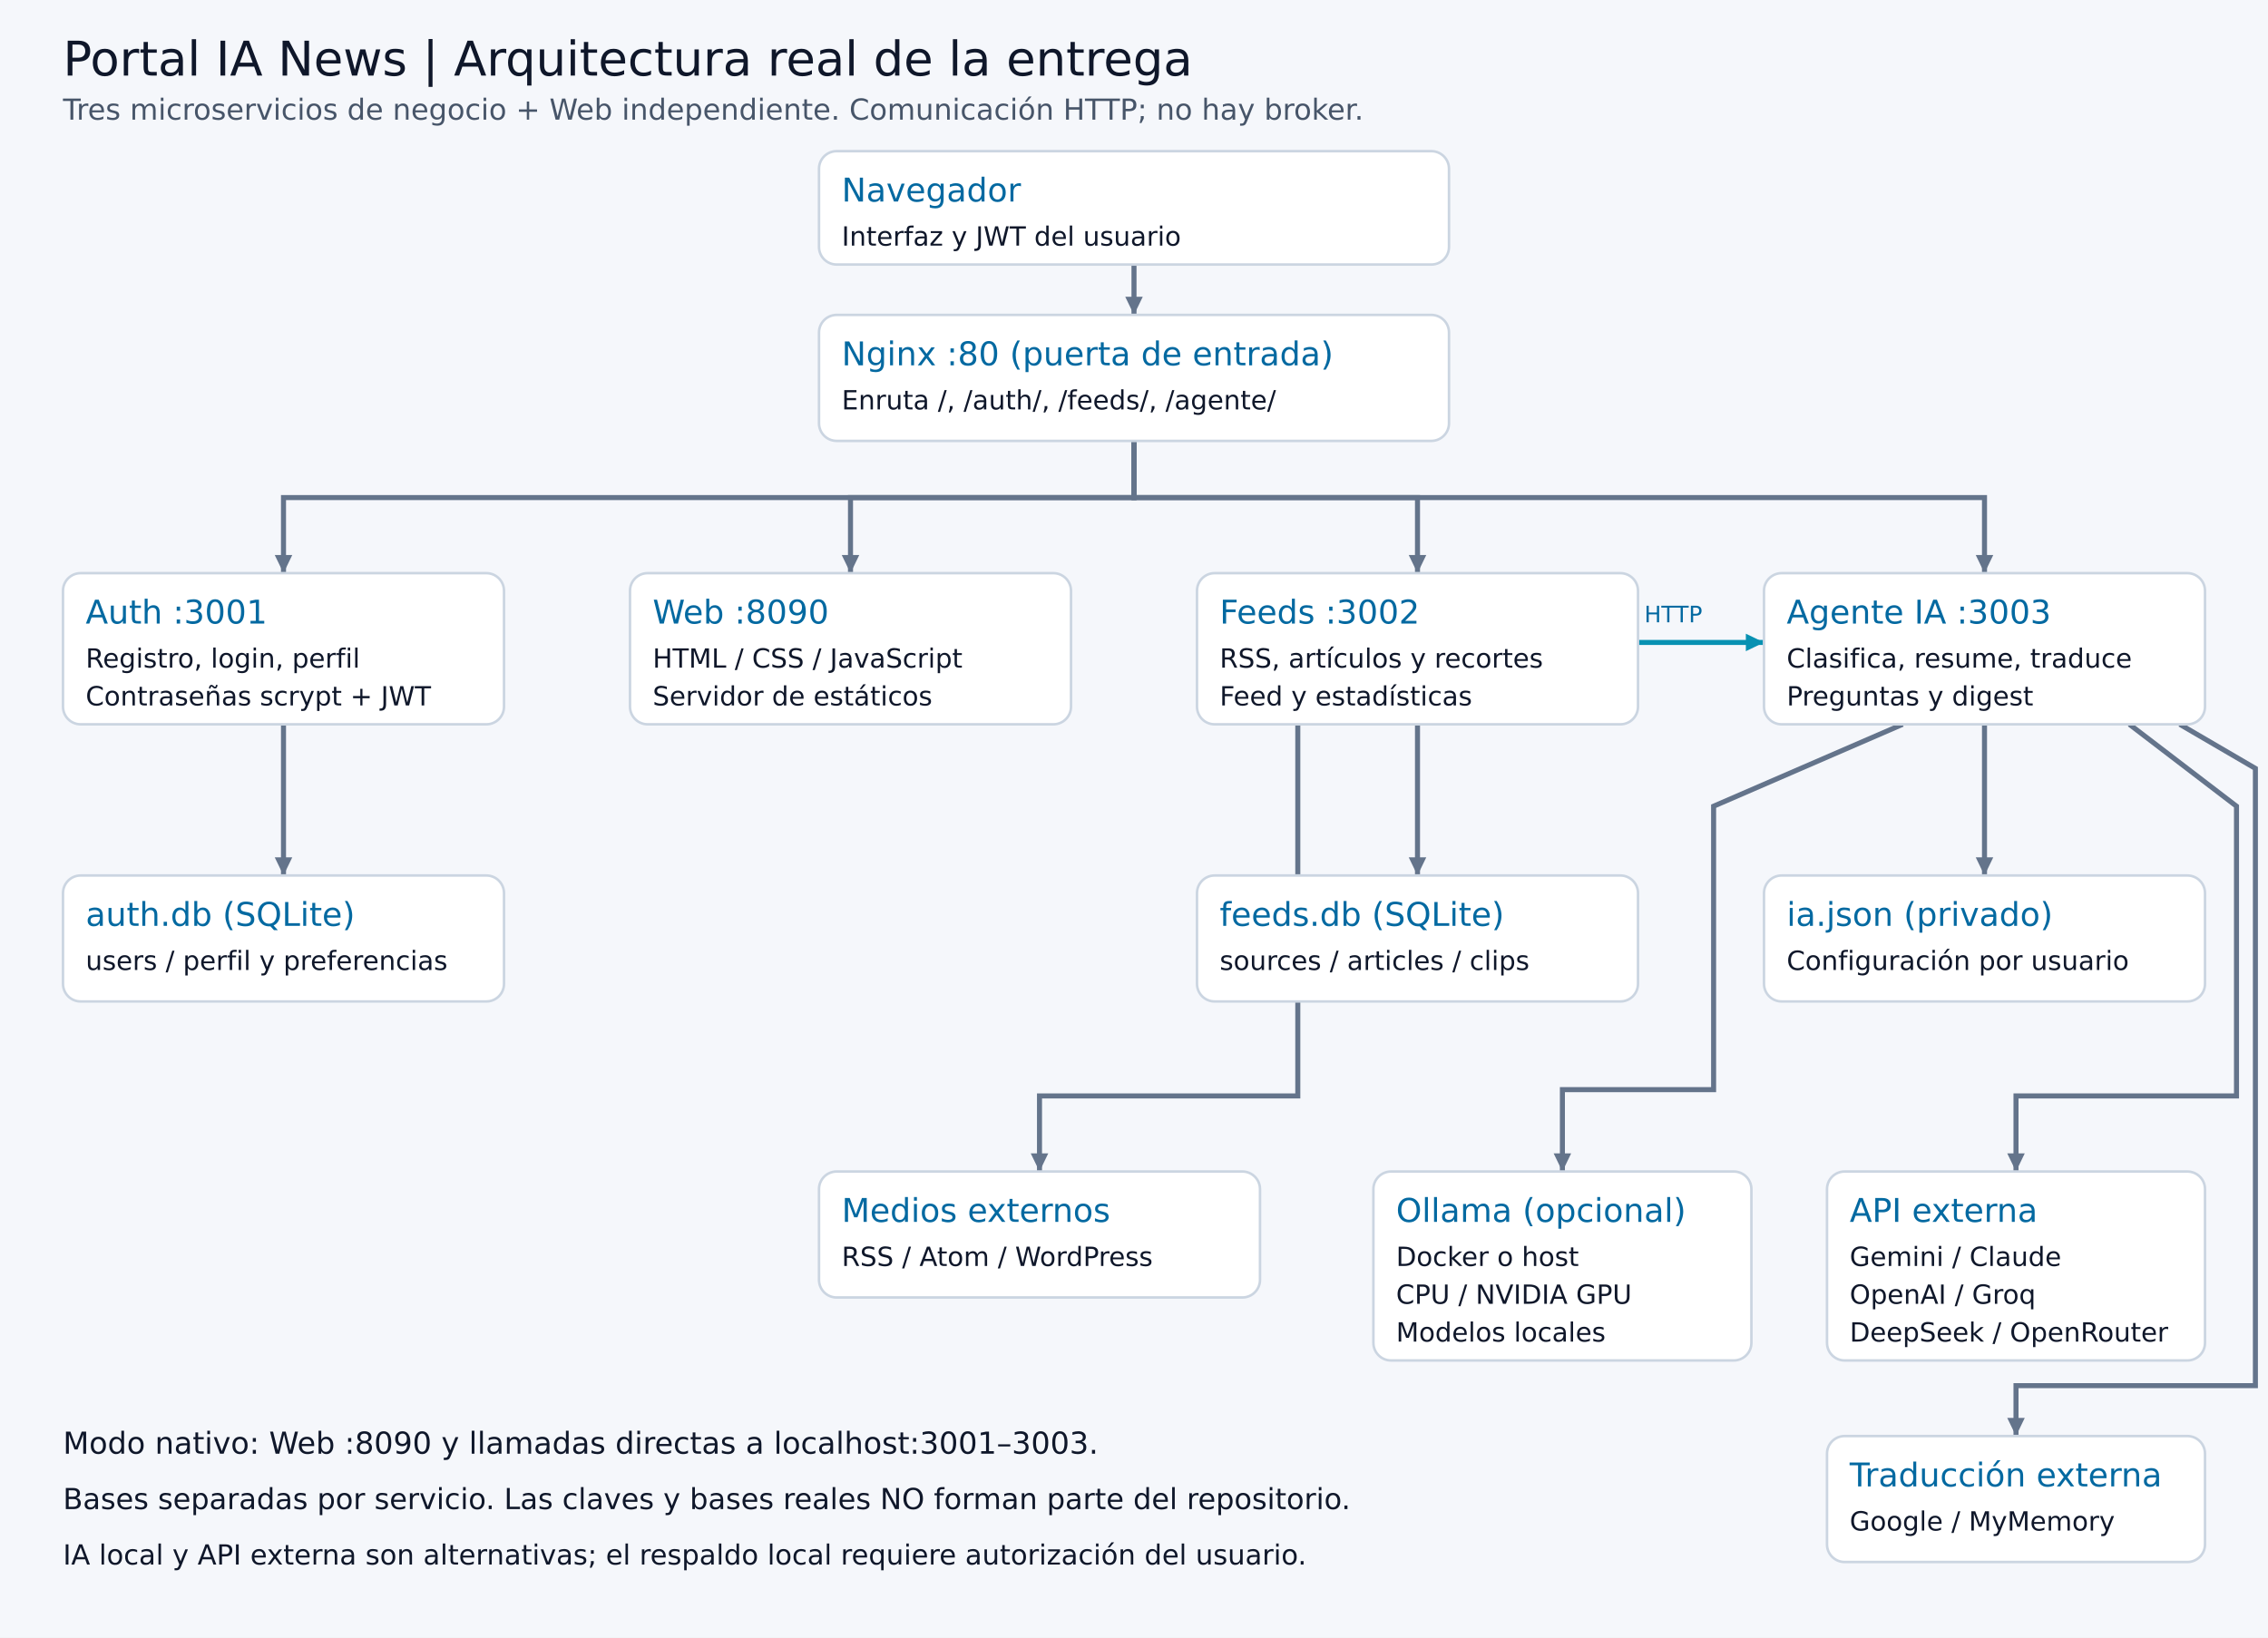
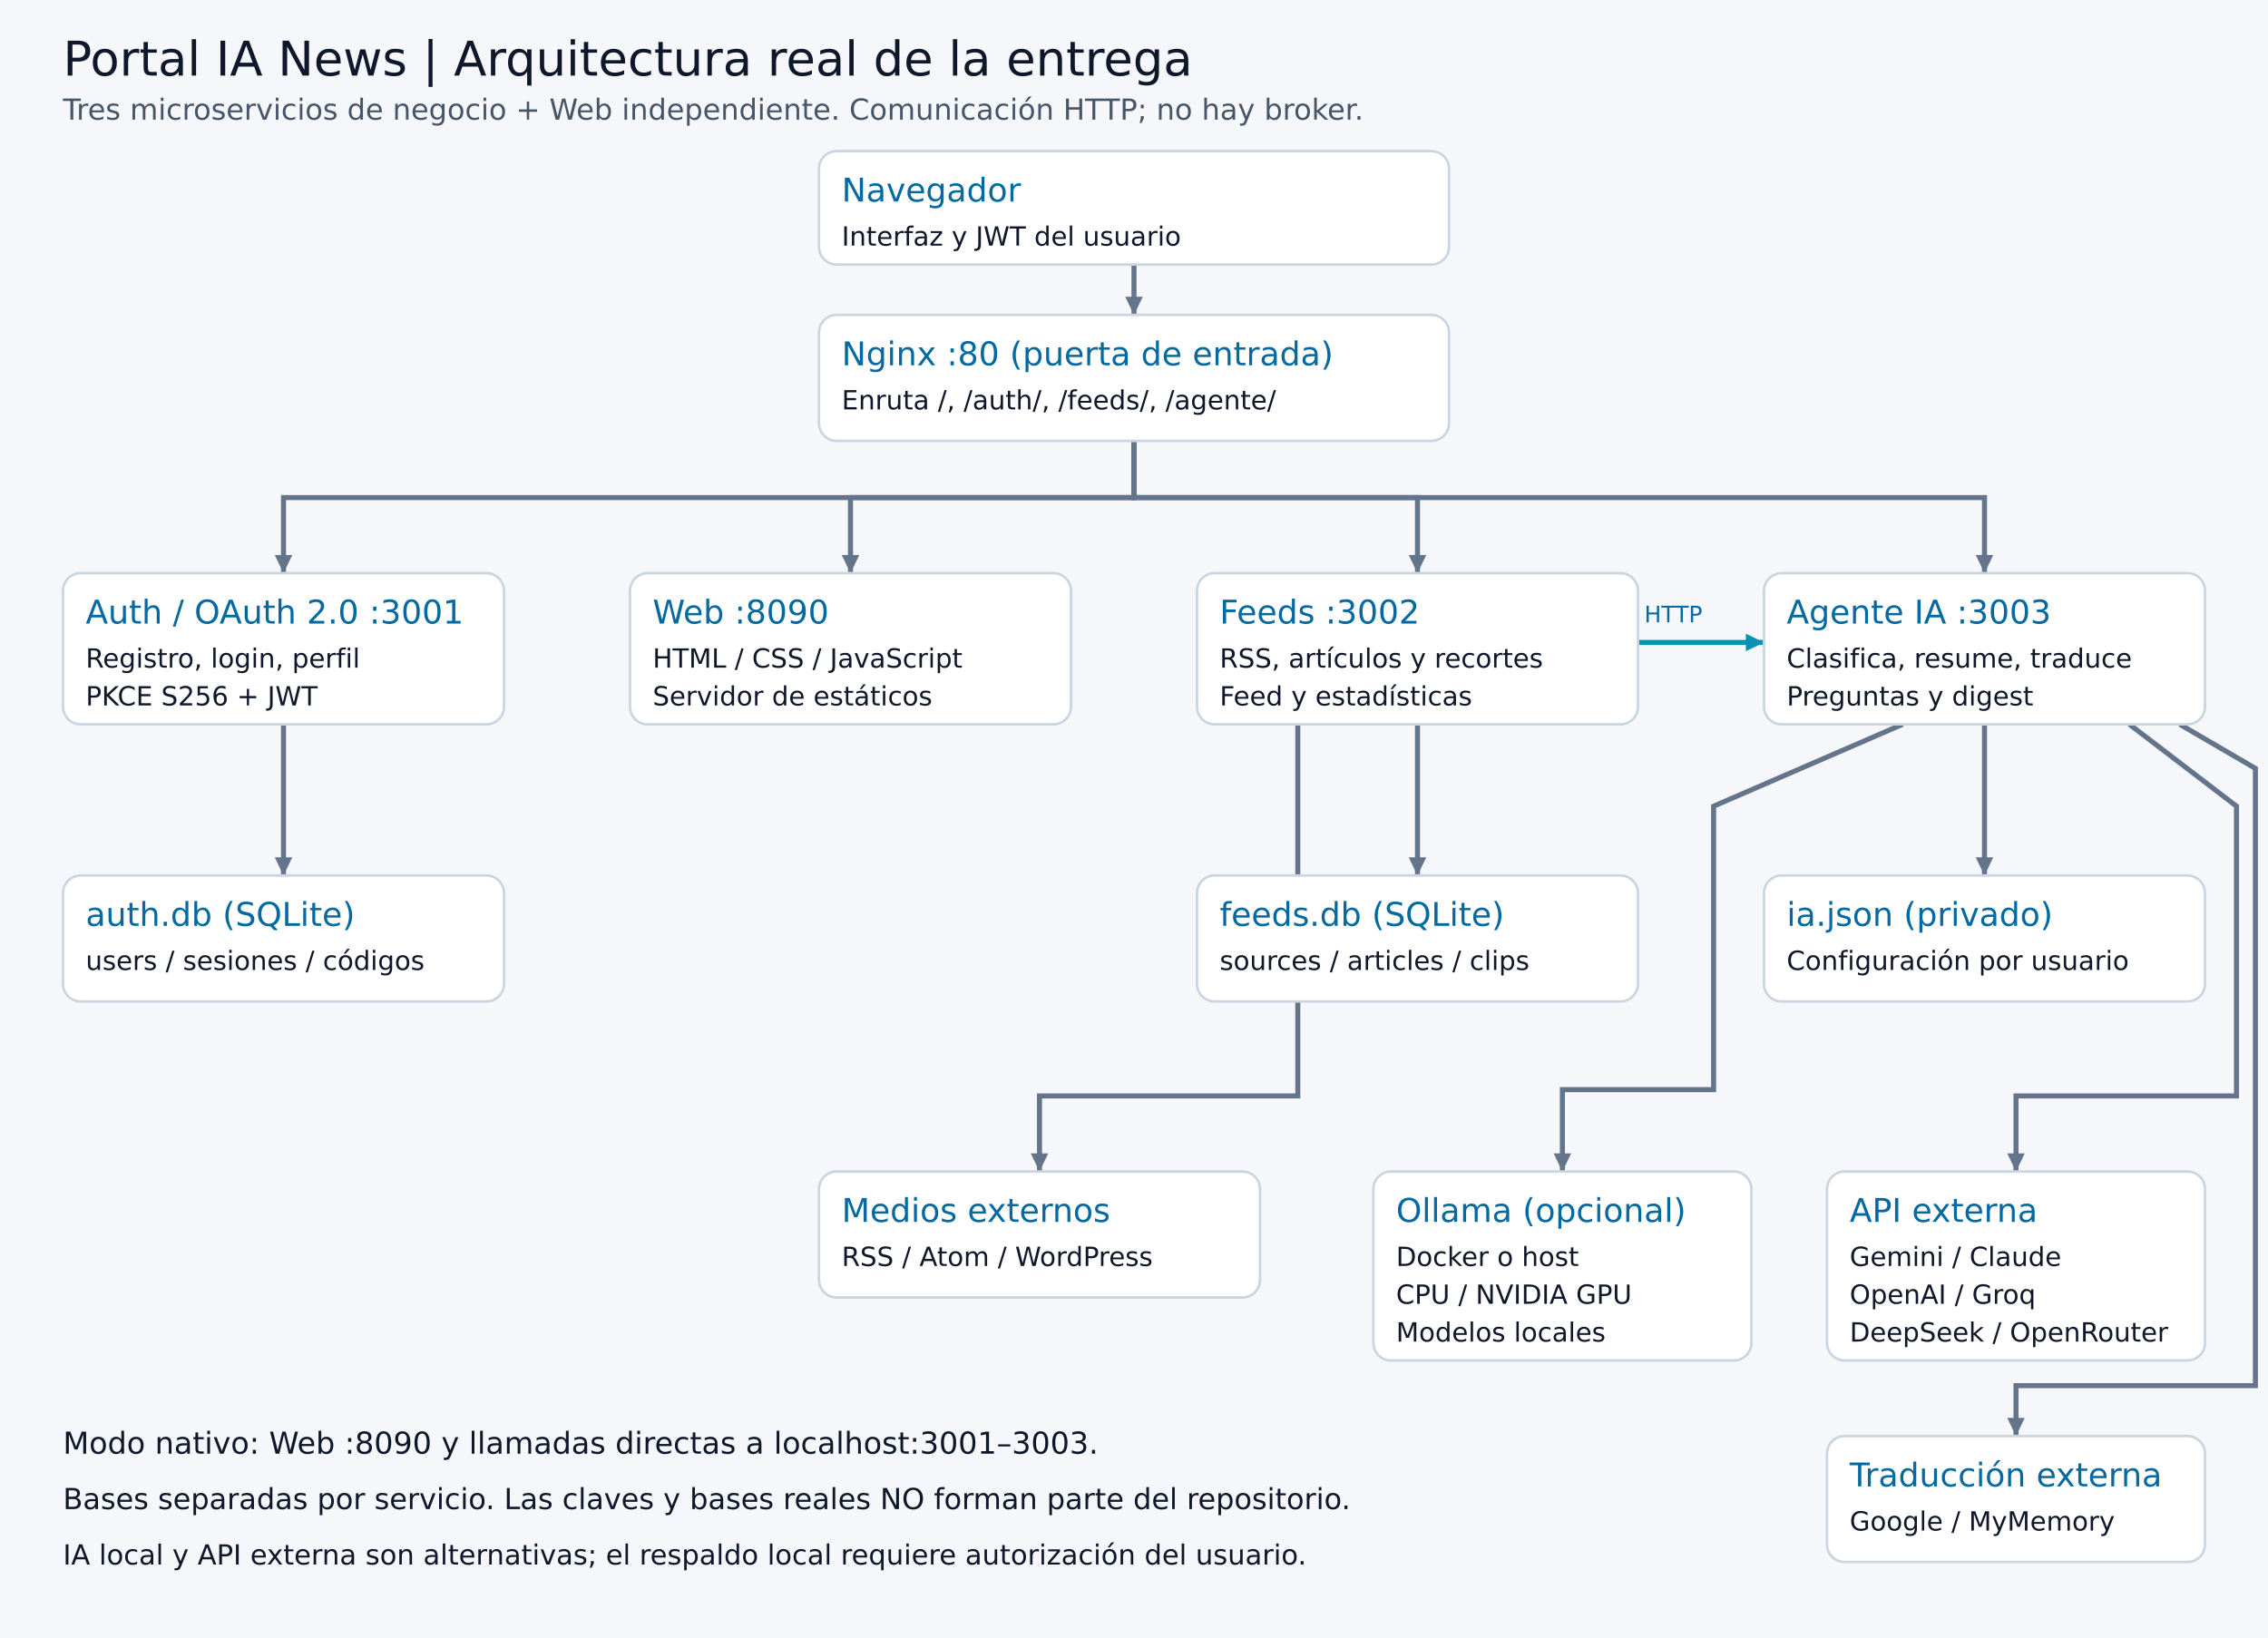
<svg xmlns="http://www.w3.org/2000/svg" width="1800" height="1300" viewBox="0 0 1800 1300">
  <rect width="100%" height="100%" fill="#f5f7fb" />
  <text x="50" y="60" font-family="DejaVu Sans, sans-serif" font-size="38" fill="#0f172a">Portal IA News | Arquitectura real de la entrega</text>
  <text x="50" y="95" font-family="DejaVu Sans, sans-serif" font-size="23" fill="#475569">Tres microservicios de negocio + Web independiente. Comunicación HTTP; no hay broker.</text>
  <polyline points="900,210 900,250" fill="none" stroke="#64748b" stroke-width="4" />
  <polygon points="900,250 893.041,235.593 906.959,235.593" fill="#64748b" />
  <polyline points="900,350 900,395 225,395 225,455" fill="none" stroke="#64748b" stroke-width="4" />
  <polygon points="225,455 218.041,440.593 231.959,440.593" fill="#64748b" />
  <polyline points="900,350 900,395 675,395 675,455" fill="none" stroke="#64748b" stroke-width="4" />
  <polygon points="675,455 668.041,440.593 681.959,440.593" fill="#64748b" />
  <polyline points="900,350 900,395 1125,395 1125,455" fill="none" stroke="#64748b" stroke-width="4" />
  <polygon points="1125,455 1118.041,440.593 1131.959,440.593" fill="#64748b" />
  <polyline points="900,350 900,395 1575,395 1575,455" fill="none" stroke="#64748b" stroke-width="4" />
  <polygon points="1575,455 1568.041,440.593 1581.959,440.593" fill="#64748b" />
  <polyline points="225,575 225,695" fill="none" stroke="#64748b" stroke-width="4" />
  <polygon points="225,695 218.041,680.593 231.959,680.593" fill="#64748b" />
  <polyline points="1125,575 1125,695" fill="none" stroke="#64748b" stroke-width="4" />
  <polygon points="1125,695 1118.041,680.593 1131.959,680.593" fill="#64748b" />
  <polyline points="1300,510 1400,510" fill="none" stroke="#0891b2" stroke-width="4" />
  <polygon points="1400,510 1385.593,516.959 1385.593,503.041" fill="#0891b2" />
  <polyline points="1575,575 1575,695" fill="none" stroke="#64748b" stroke-width="4" />
  <polygon points="1575,695 1568.041,680.593 1581.959,680.593" fill="#64748b" />
  <polyline points="1030,575 1030,870 825,870 825,930" fill="none" stroke="#64748b" stroke-width="4" />
  <polygon points="825,930 818.041,915.593 831.959,915.593" fill="#64748b" />
  <polyline points="1510,575 1360,640 1360,865 1240,865 1240,930" fill="none" stroke="#64748b" stroke-width="4" />
  <polygon points="1240,930 1233.041,915.593 1246.959,915.593" fill="#64748b" />
  <polyline points="1690,575 1775,640 1775,870 1600,870 1600,930" fill="none" stroke="#64748b" stroke-width="4" />
  <polygon points="1600,930 1593.041,915.593 1606.959,915.593" fill="#64748b" />
  <polyline points="1730,575 1790,610 1790,1100 1600,1100 1600,1140" fill="none" stroke="#64748b" stroke-width="4" />
  <polygon points="1600,1140 1593.041,1125.593 1606.959,1125.593" fill="#64748b" />
  <rect x="650" y="120" width="500" height="90" rx="14" fill="#ffffff" stroke="#cbd5e1" stroke-width="2" />
  <text x="668" y="160" font-family="DejaVu Sans, sans-serif" font-size="26" fill="#0369a1">Navegador</text>
  <text x="668" y="195" font-family="DejaVu Sans, sans-serif" font-size="21" fill="#0f172a">Interfaz y JWT del usuario</text>
  <rect x="650" y="250" width="500" height="100" rx="14" fill="#ffffff" stroke="#cbd5e1" stroke-width="2" />
  <text x="668" y="290" font-family="DejaVu Sans, sans-serif" font-size="26" fill="#0369a1">Nginx :80 (puerta de entrada)</text>
  <text x="668" y="325" font-family="DejaVu Sans, sans-serif" font-size="21" fill="#0f172a">Enruta /, /auth/, /feeds/, /agente/</text>
  <rect x="50" y="455" width="350" height="120" rx="14" fill="#ffffff" stroke="#cbd5e1" stroke-width="2" />
-   <text x="68" y="495" font-family="DejaVu Sans, sans-serif" font-size="26" fill="#0369a1">Auth :3001</text>
+   <text x="68" y="495" font-family="DejaVu Sans, sans-serif" font-size="26" fill="#0369a1">Auth / OAuth 2.0 :3001</text>
  <text x="68" y="530" font-family="DejaVu Sans, sans-serif" font-size="21" fill="#0f172a">Registro, login, perfil</text>
-   <text x="68" y="560" font-family="DejaVu Sans, sans-serif" font-size="21" fill="#0f172a">Contraseñas scrypt + JWT</text>
+   <text x="68" y="560" font-family="DejaVu Sans, sans-serif" font-size="21" fill="#0f172a">PKCE S256 + JWT</text>
  <rect x="500" y="455" width="350" height="120" rx="14" fill="#ffffff" stroke="#cbd5e1" stroke-width="2" />
  <text x="518" y="495" font-family="DejaVu Sans, sans-serif" font-size="26" fill="#0369a1">Web :8090</text>
  <text x="518" y="530" font-family="DejaVu Sans, sans-serif" font-size="21" fill="#0f172a">HTML / CSS / JavaScript</text>
  <text x="518" y="560" font-family="DejaVu Sans, sans-serif" font-size="21" fill="#0f172a">Servidor de estáticos</text>
  <rect x="950" y="455" width="350" height="120" rx="14" fill="#ffffff" stroke="#cbd5e1" stroke-width="2" />
  <text x="968" y="495" font-family="DejaVu Sans, sans-serif" font-size="26" fill="#0369a1">Feeds :3002</text>
  <text x="968" y="530" font-family="DejaVu Sans, sans-serif" font-size="21" fill="#0f172a">RSS, artículos y recortes</text>
  <text x="968" y="560" font-family="DejaVu Sans, sans-serif" font-size="21" fill="#0f172a">Feed y estadísticas</text>
  <rect x="1400" y="455" width="350" height="120" rx="14" fill="#ffffff" stroke="#cbd5e1" stroke-width="2" />
  <text x="1418" y="495" font-family="DejaVu Sans, sans-serif" font-size="26" fill="#0369a1">Agente IA :3003</text>
  <text x="1418" y="530" font-family="DejaVu Sans, sans-serif" font-size="21" fill="#0f172a">Clasifica, resume, traduce</text>
  <text x="1418" y="560" font-family="DejaVu Sans, sans-serif" font-size="21" fill="#0f172a">Preguntas y digest</text>
  <text x="1305" y="494" font-family="DejaVu Sans, sans-serif" font-size="18" fill="#0369a1">HTTP</text>
  <rect x="50" y="695" width="350" height="100" rx="14" fill="#ffffff" stroke="#cbd5e1" stroke-width="2" />
  <text x="68" y="735" font-family="DejaVu Sans, sans-serif" font-size="26" fill="#0369a1">auth.db (SQLite)</text>
-   <text x="68" y="770" font-family="DejaVu Sans, sans-serif" font-size="21" fill="#0f172a">users / perfil y preferencias</text>
+   <text x="68" y="770" font-family="DejaVu Sans, sans-serif" font-size="21" fill="#0f172a">users / sesiones / códigos</text>
  <rect x="950" y="695" width="350" height="100" rx="14" fill="#ffffff" stroke="#cbd5e1" stroke-width="2" />
  <text x="968" y="735" font-family="DejaVu Sans, sans-serif" font-size="26" fill="#0369a1">feeds.db (SQLite)</text>
  <text x="968" y="770" font-family="DejaVu Sans, sans-serif" font-size="21" fill="#0f172a">sources / articles / clips</text>
  <rect x="1400" y="695" width="350" height="100" rx="14" fill="#ffffff" stroke="#cbd5e1" stroke-width="2" />
  <text x="1418" y="735" font-family="DejaVu Sans, sans-serif" font-size="26" fill="#0369a1">ia.json (privado)</text>
  <text x="1418" y="770" font-family="DejaVu Sans, sans-serif" font-size="21" fill="#0f172a">Configuración por usuario</text>
  <rect x="650" y="930" width="350" height="100" rx="14" fill="#ffffff" stroke="#cbd5e1" stroke-width="2" />
  <text x="668" y="970" font-family="DejaVu Sans, sans-serif" font-size="26" fill="#0369a1">Medios externos</text>
  <text x="668" y="1005" font-family="DejaVu Sans, sans-serif" font-size="21" fill="#0f172a">RSS / Atom / WordPress</text>
  <rect x="1090" y="930" width="300" height="150" rx="14" fill="#ffffff" stroke="#cbd5e1" stroke-width="2" />
  <text x="1108" y="970" font-family="DejaVu Sans, sans-serif" font-size="26" fill="#0369a1">Ollama (opcional)</text>
  <text x="1108" y="1005" font-family="DejaVu Sans, sans-serif" font-size="21" fill="#0f172a">Docker o host</text>
  <text x="1108" y="1035" font-family="DejaVu Sans, sans-serif" font-size="21" fill="#0f172a">CPU / NVIDIA GPU</text>
  <text x="1108" y="1065" font-family="DejaVu Sans, sans-serif" font-size="21" fill="#0f172a">Modelos locales</text>
  <rect x="1450" y="930" width="300" height="150" rx="14" fill="#ffffff" stroke="#cbd5e1" stroke-width="2" />
  <text x="1468" y="970" font-family="DejaVu Sans, sans-serif" font-size="26" fill="#0369a1">API externa</text>
  <text x="1468" y="1005" font-family="DejaVu Sans, sans-serif" font-size="21" fill="#0f172a">Gemini / Claude</text>
  <text x="1468" y="1035" font-family="DejaVu Sans, sans-serif" font-size="21" fill="#0f172a">OpenAI / Groq</text>
  <text x="1468" y="1065" font-family="DejaVu Sans, sans-serif" font-size="21" fill="#0f172a">DeepSeek / OpenRouter</text>
  <rect x="1450" y="1140" width="300" height="100" rx="14" fill="#ffffff" stroke="#cbd5e1" stroke-width="2" />
  <text x="1468" y="1180" font-family="DejaVu Sans, sans-serif" font-size="26" fill="#0369a1">Traducción externa</text>
  <text x="1468" y="1215" font-family="DejaVu Sans, sans-serif" font-size="21" fill="#0f172a">Google / MyMemory</text>
  <text x="50" y="1154" font-family="DejaVu Sans, sans-serif" font-size="24" fill="#0f172a">Modo nativo: Web :8090 y llamadas directas a localhost:3001–3003.</text>
  <text x="50" y="1198" font-family="DejaVu Sans, sans-serif" font-size="23" fill="#0f172a">Bases separadas por servicio. Las claves y bases reales NO forman parte del repositorio.</text>
  <text x="50" y="1242" font-family="DejaVu Sans, sans-serif" font-size="22" fill="#0f172a">IA local y API externa son alternativas; el respaldo local requiere autorización del usuario.</text>
</svg>
